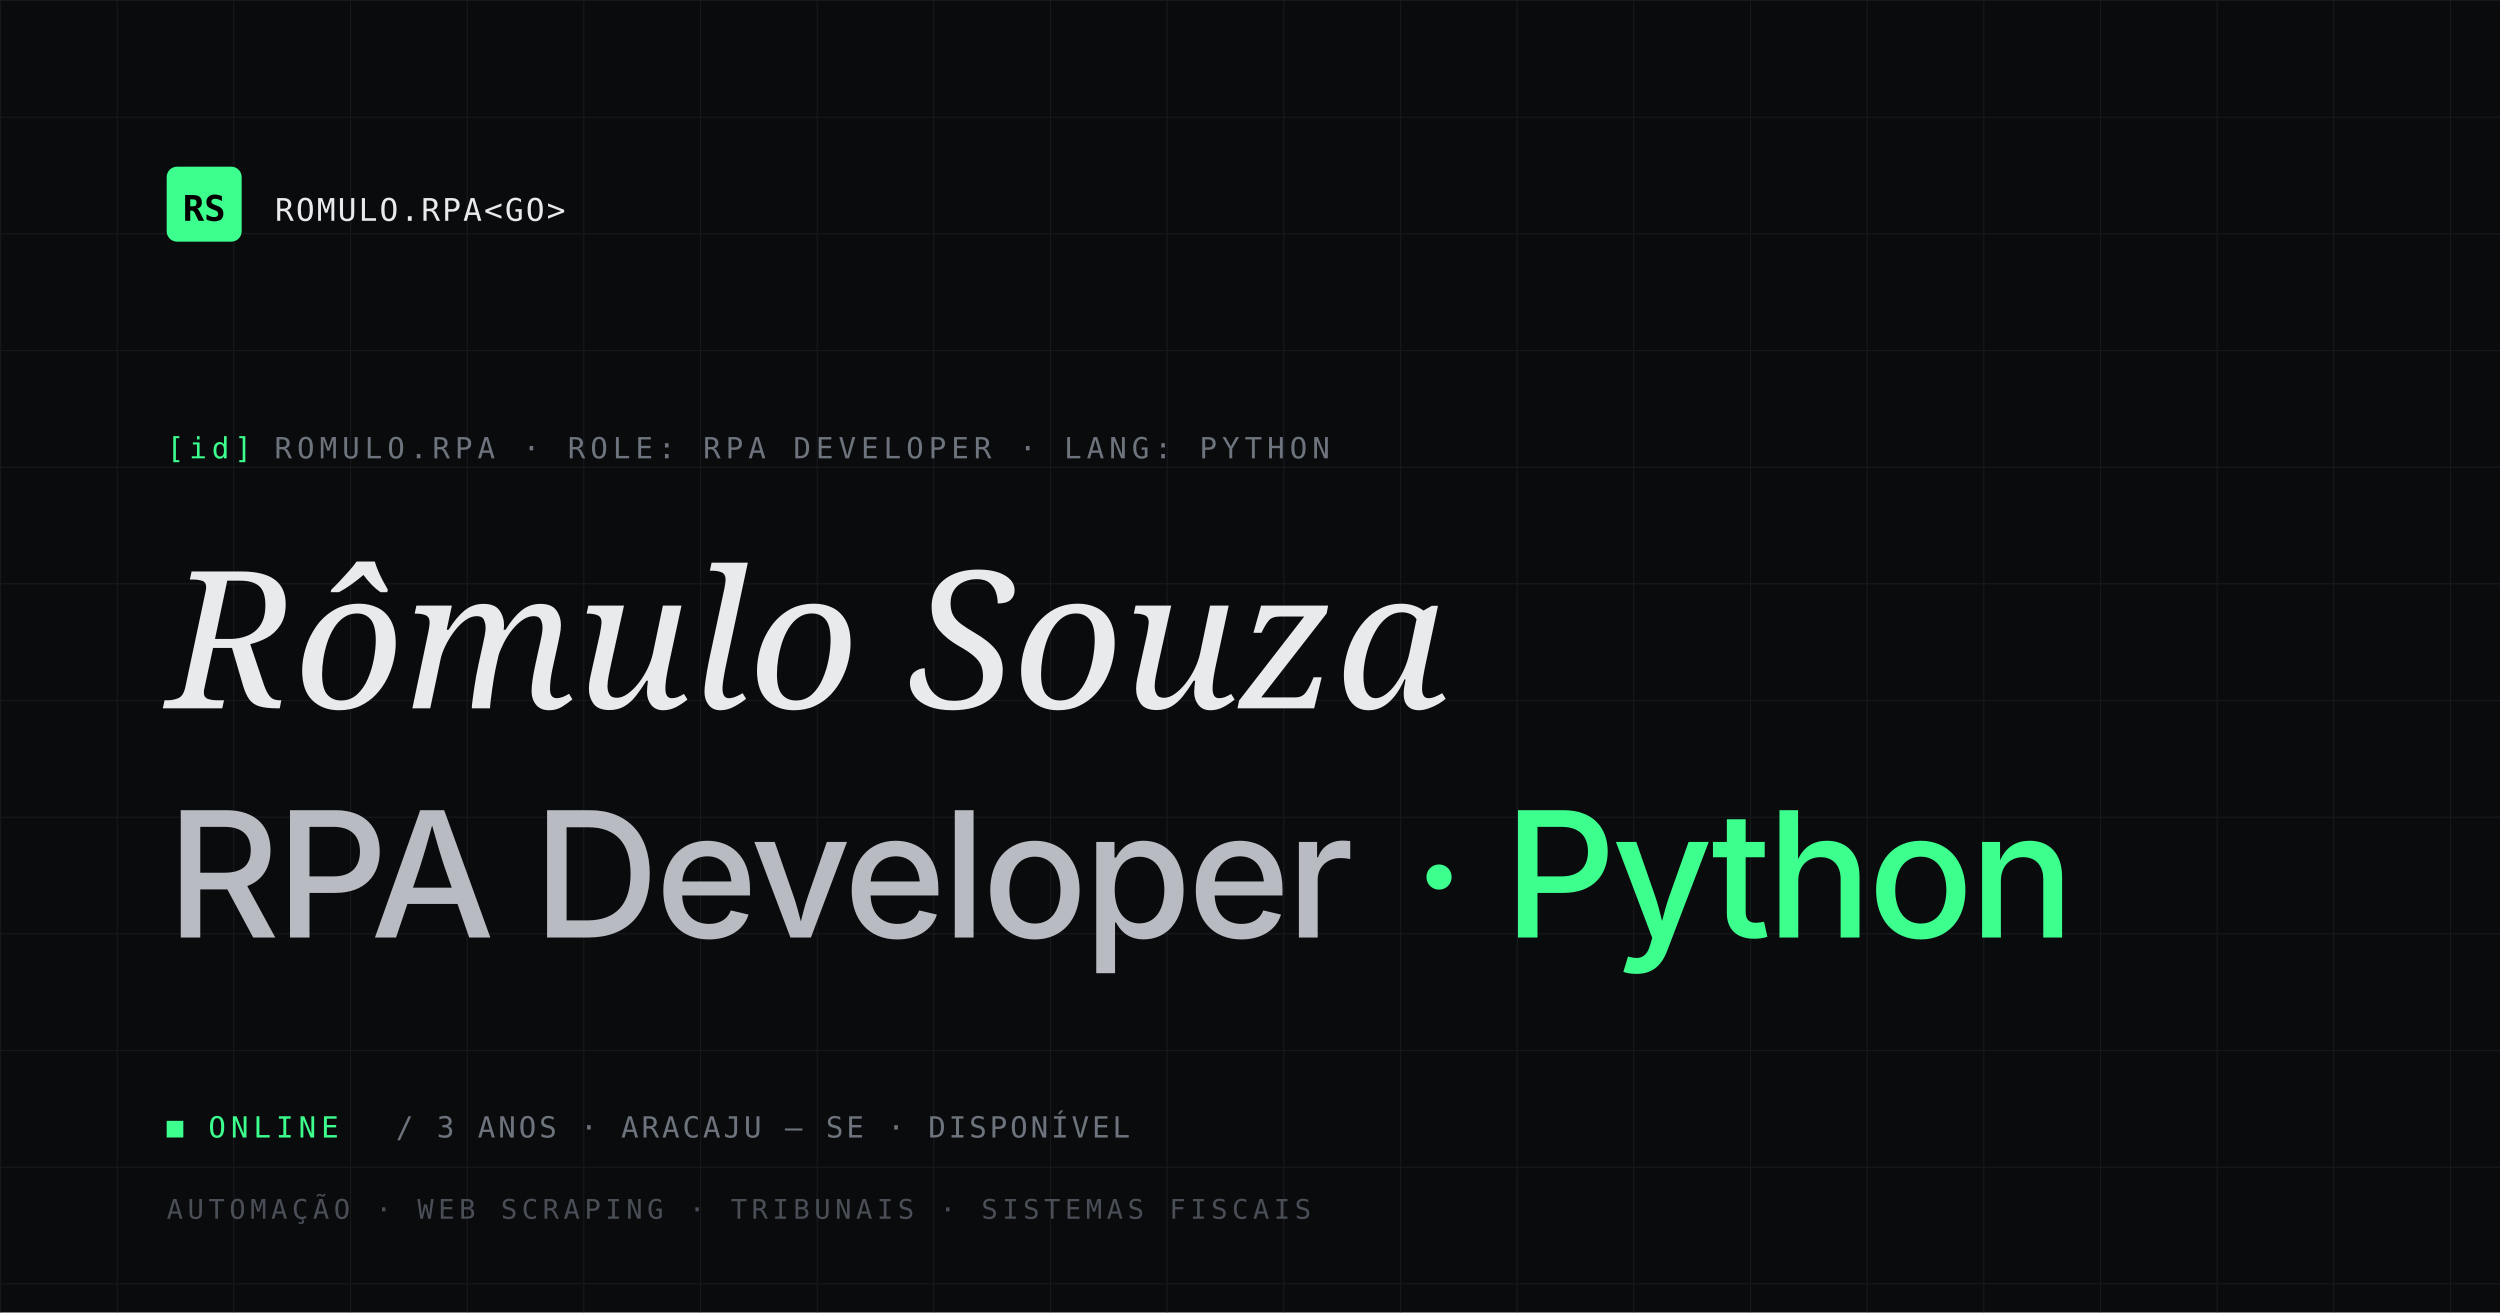
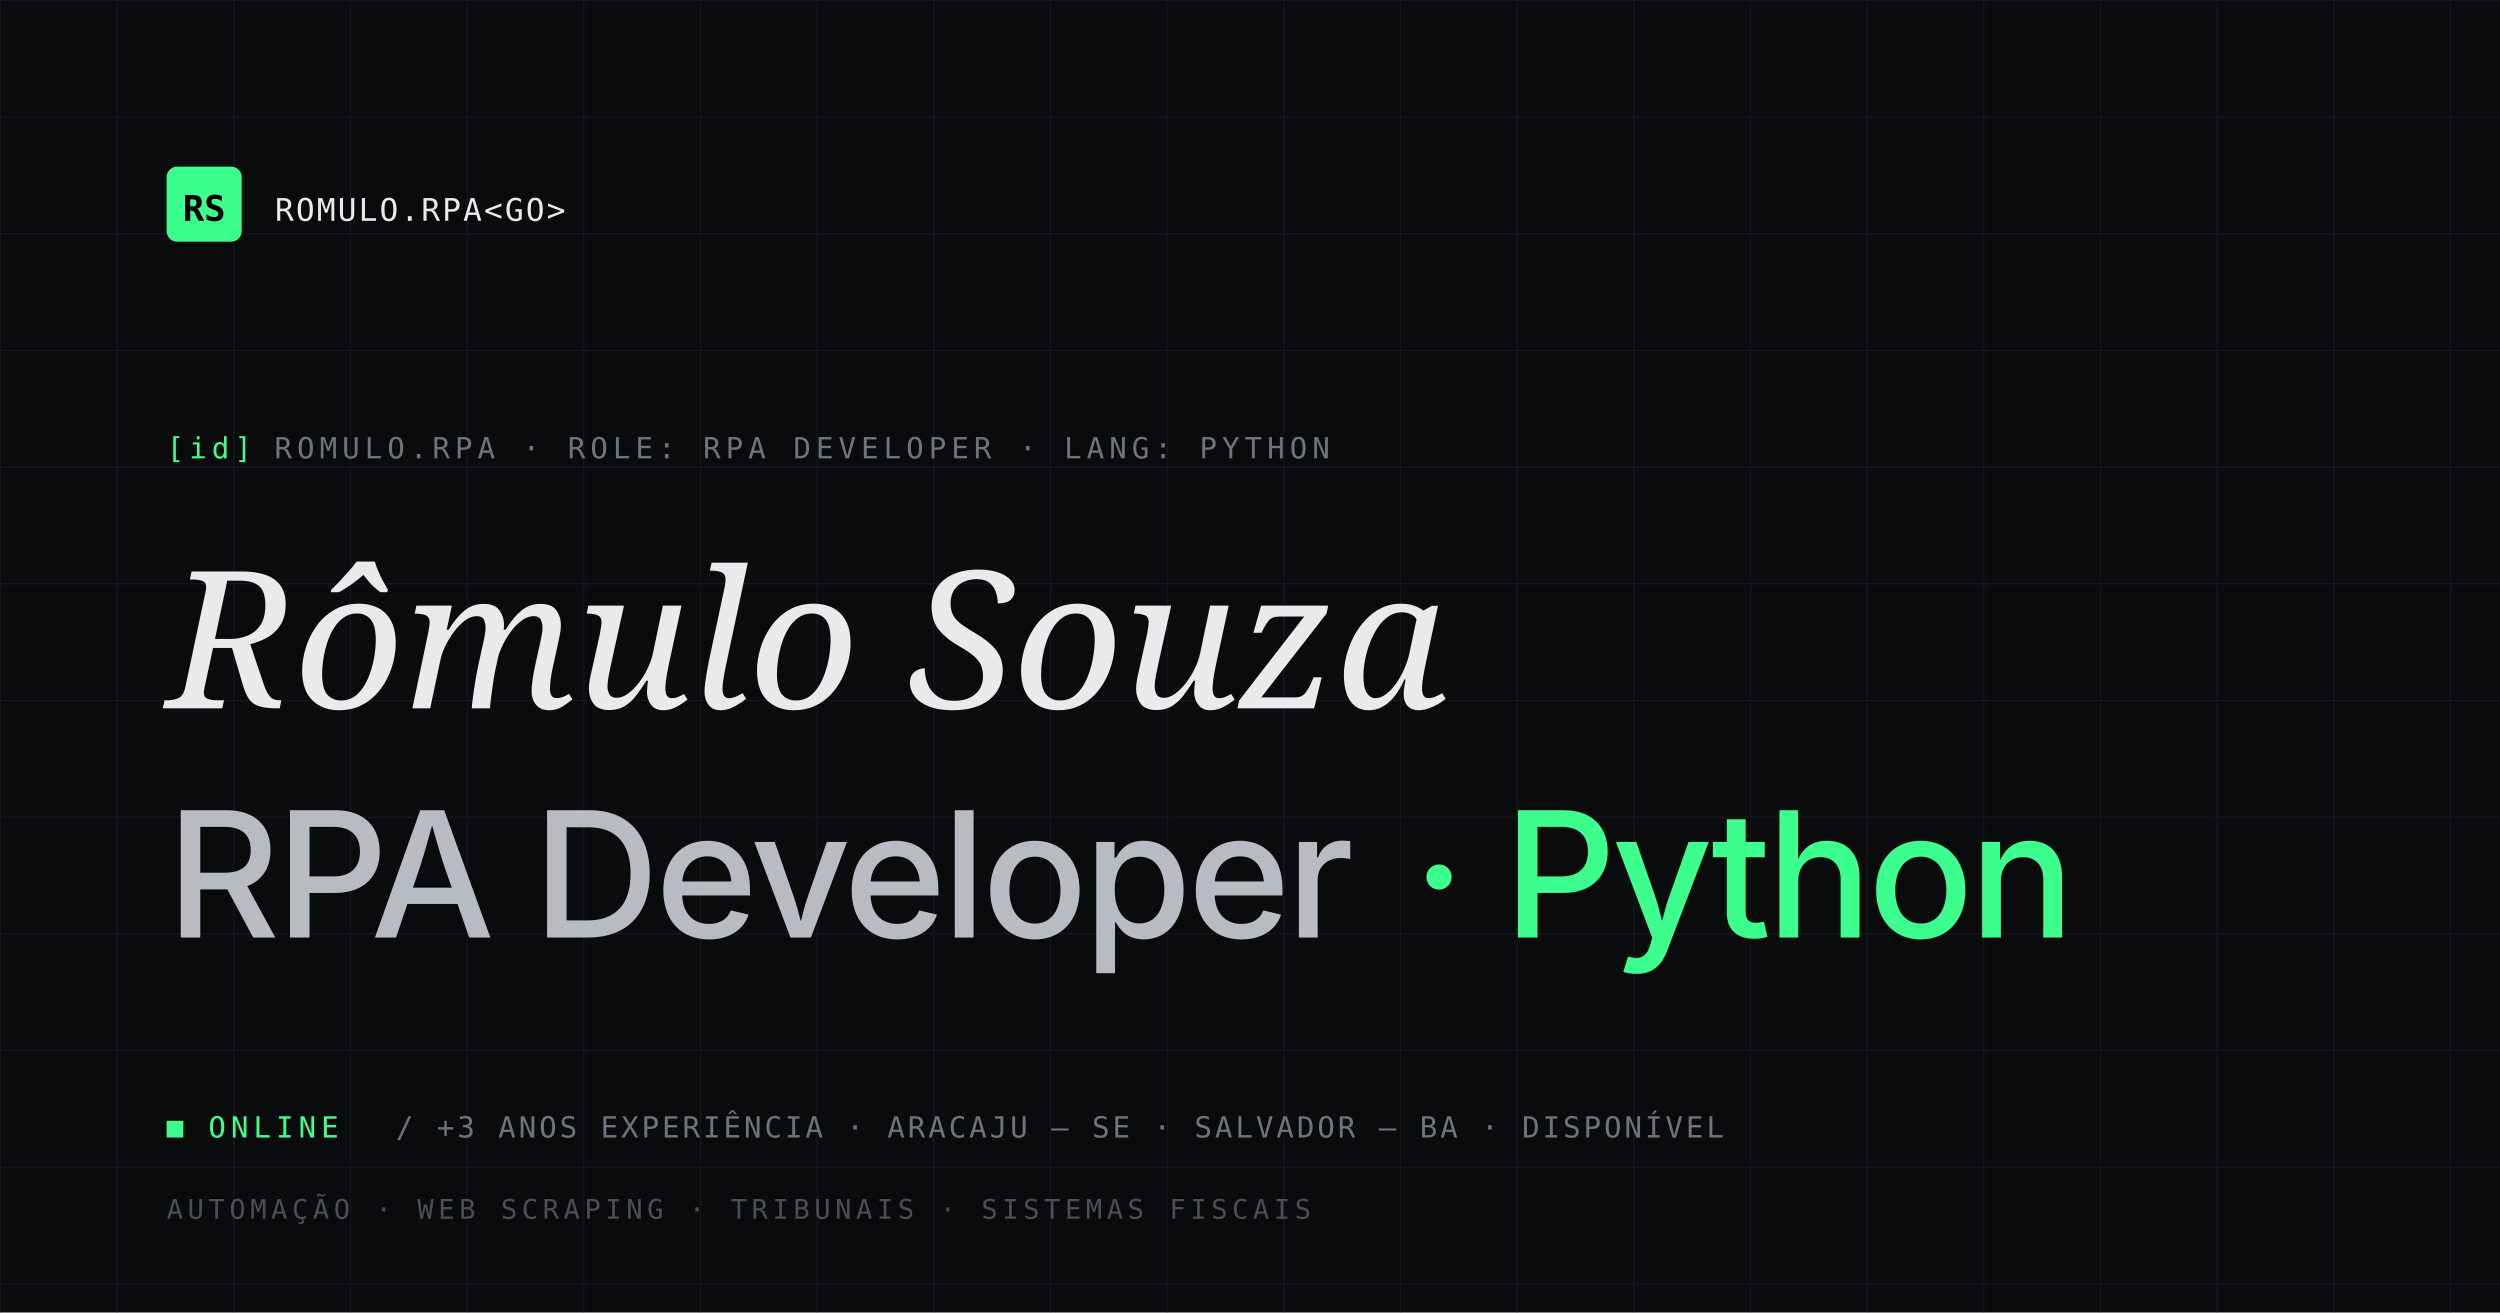
<svg xmlns="http://www.w3.org/2000/svg" viewBox="0 0 1200 630" width="1200" height="630">
  <defs>
    <pattern id="grid" width="56" height="56" patternUnits="userSpaceOnUse">
      <path d="M 56 0 L 0 0 0 56" fill="none" stroke="#23262c" stroke-width="1" />
    </pattern>
  </defs>
  <rect width="1200" height="630" fill="#0a0b0d" />
  <rect width="1200" height="630" fill="url(#grid)" opacity="0.5" />
  <rect x="80" y="80" width="36" height="36" rx="5" fill="#3dff8e" />
  <text x="98" y="106" font-family="ui-monospace, Menlo, monospace" font-size="17" font-weight="700" text-anchor="middle" fill="#000">RS</text>
  <text x="132" y="106" font-family="ui-monospace, Menlo, monospace" font-size="15" fill="#e8eaec" letter-spacing="1">ROMULO.RPA&lt;GO&gt;</text>
  <text x="80" y="220" font-family="ui-monospace, Menlo, monospace" font-size="14" fill="#6e747d" letter-spacing="2.4">
    <tspan fill="#3dff8e">[id]</tspan> ROMULO.RPA  ·  ROLE: RPA DEVELOPER  ·  LANG: PYTHON
  </text>
  <text x="80" y="340" font-family="ui-serif, Georgia, serif" font-style="italic" font-size="92" font-weight="400" fill="#e8eaec">Rômulo Souza</text>
  <text x="80" y="450" font-family="Geist, ui-sans-serif, system-ui, -apple-system, sans-serif" font-size="84" font-weight="500" letter-spacing="-2" fill="#b8bcc2">RPA Developer</text>
  <text x="678" y="450" font-family="Geist, ui-sans-serif, system-ui, -apple-system, sans-serif" font-size="84" font-weight="500" letter-spacing="-2" fill="#3dff8e">· Python</text>
  <rect x="80" y="538" width="8" height="8" fill="#3dff8e" />
  <text x="100" y="546" font-family="ui-monospace, Menlo, monospace" font-size="14" fill="#3dff8e" letter-spacing="2.4">ONLINE</text>
-   <text x="190" y="546" font-family="ui-monospace, Menlo, monospace" font-size="14" fill="#6e747d" letter-spacing="1.4">/ 3 ANOS · ARACAJU — SE · DISPONÍVEL</text>
+   <text x="190" y="546" font-family="ui-monospace, Menlo, monospace" font-size="14" fill="#6e747d" letter-spacing="1.4">/ +3 ANOS EXPERIÊNCIA · ARACAJU — SE · SALVADOR — BA · DISPONÍVEL</text>
  <text x="80" y="585" font-family="ui-monospace, Menlo, monospace" font-size="13" fill="#4a4f57" letter-spacing="2.2">AUTOMAÇÃO  ·  WEB SCRAPING  ·  TRIBUNAIS  ·  SISTEMAS FISCAIS</text>
</svg>
